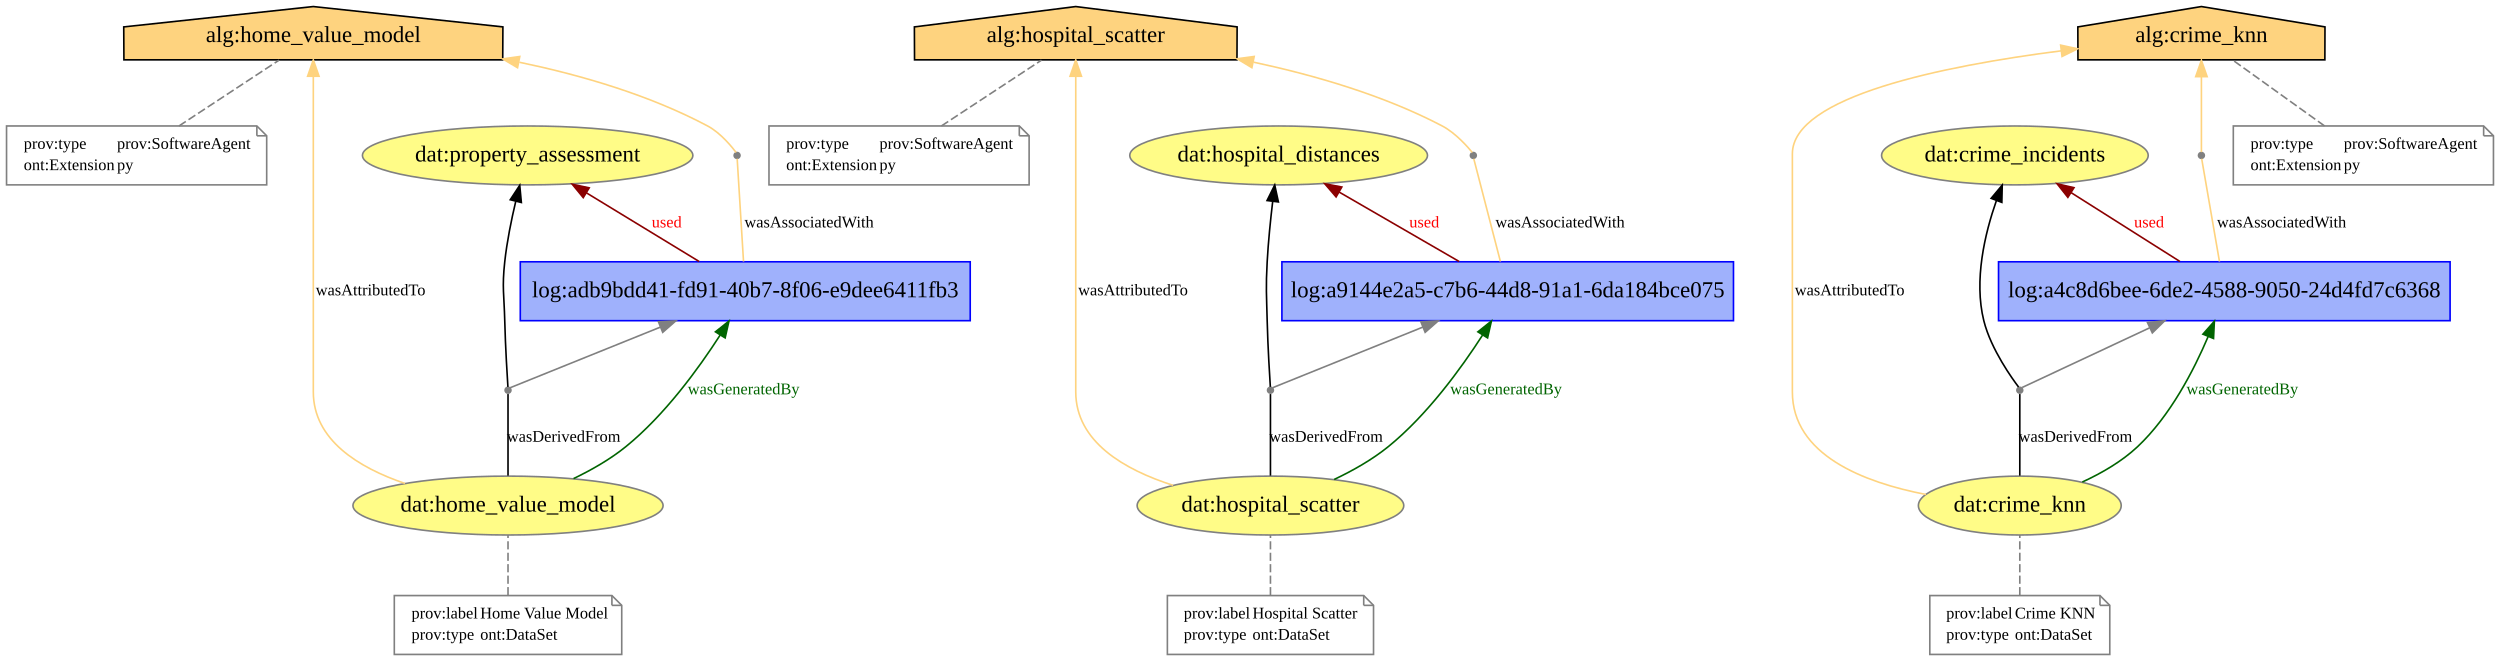
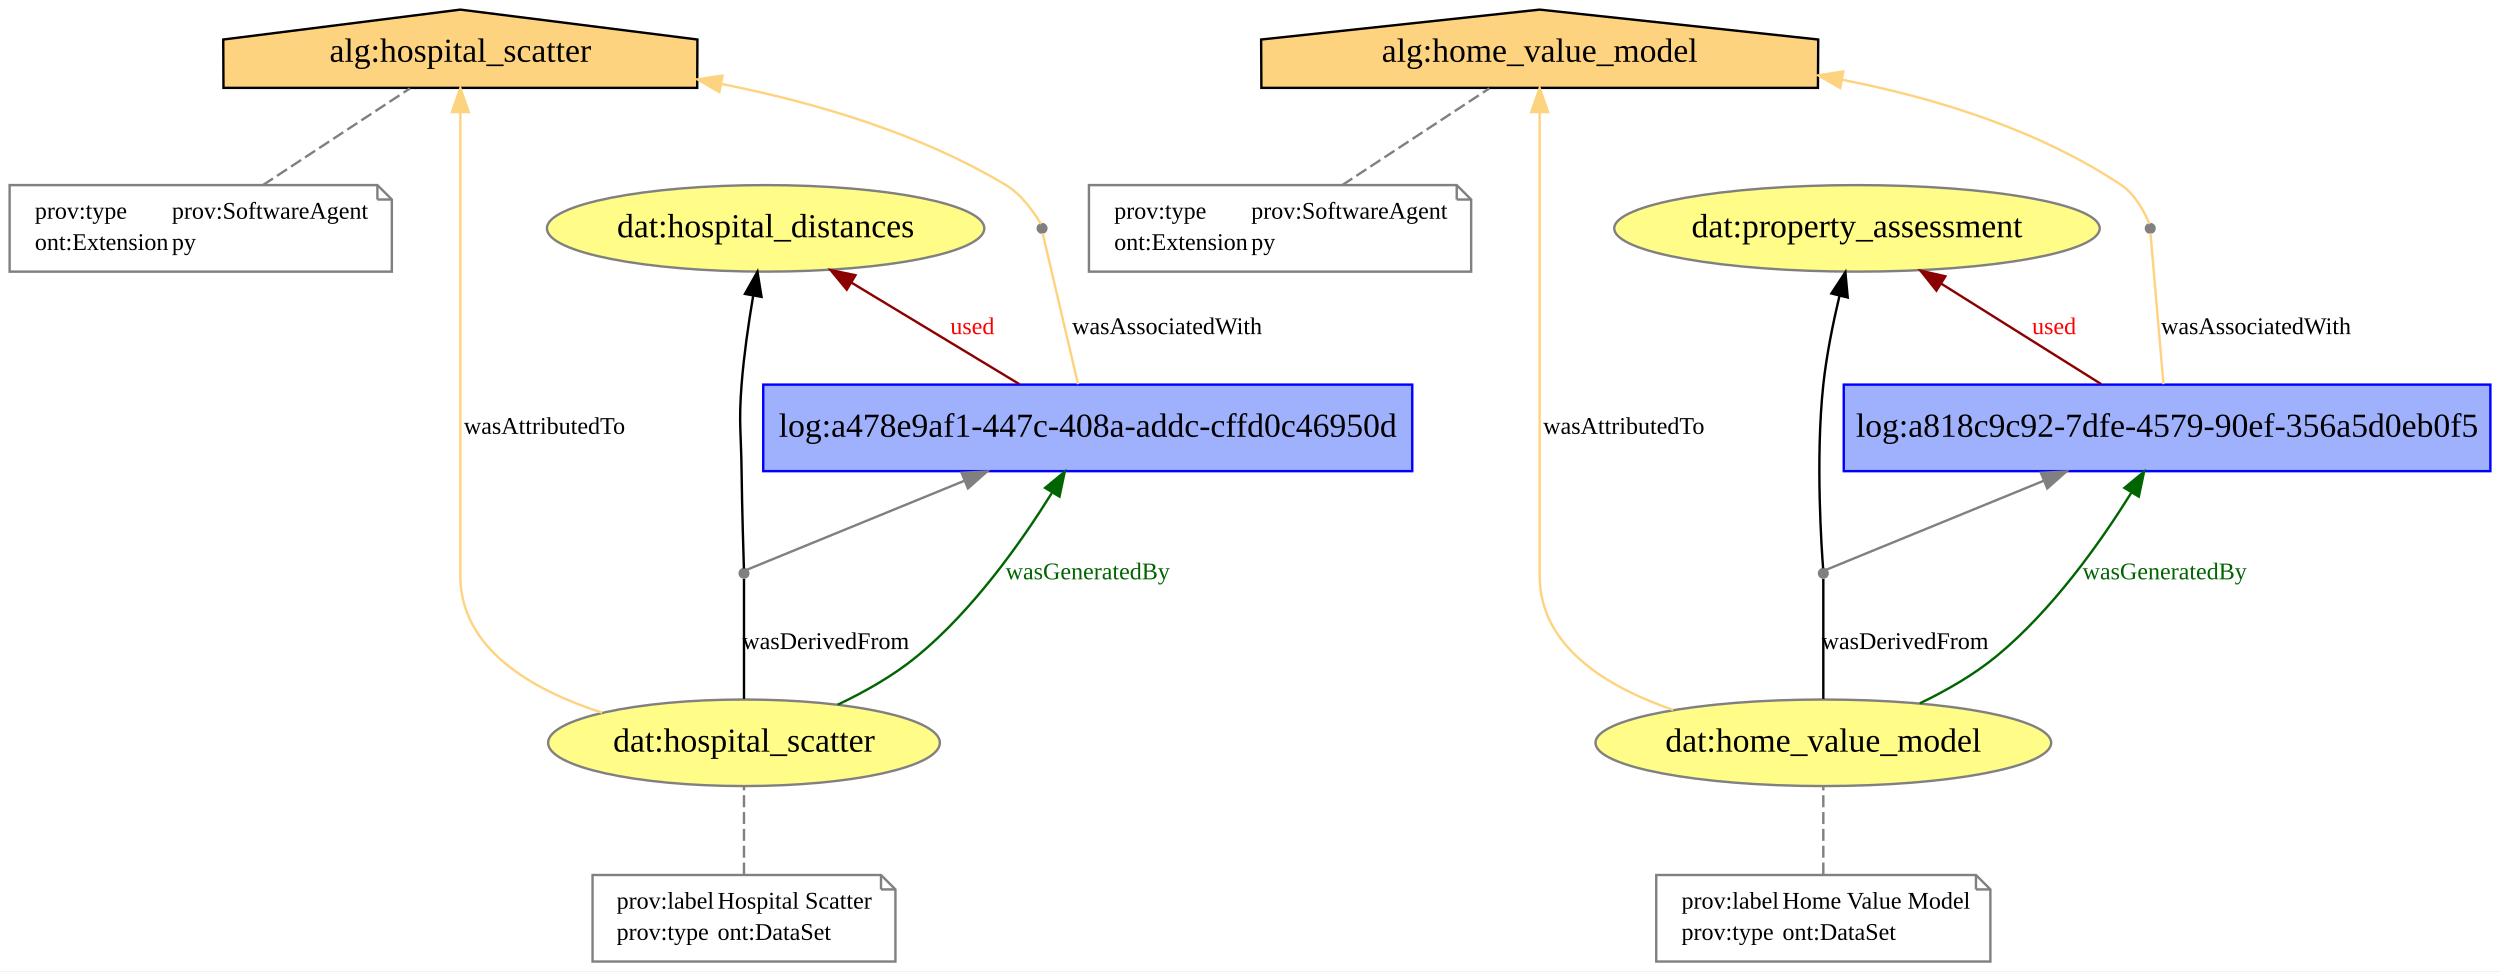
- <svg xmlns="http://www.w3.org/2000/svg" xmlns:xlink="http://www.w3.org/1999/xlink" width="1528pt" height="404pt" viewBox="0.00 0.00 1528.00 404.00">
+ <svg xmlns="http://www.w3.org/2000/svg" xmlns:xlink="http://www.w3.org/1999/xlink" width="1040pt" height="404pt" viewBox="0.00 0.00 1040.00 404.00">
  <g id="graph0" class="graph" transform="scale(1 1) rotate(0) translate(4 400)">
-     <polygon fill="white" stroke="none" points="-4,4 -4,-400 1524,-400 1524,4 -4,4" />
+     <polygon fill="white" stroke="none" points="-4,4 -4,-400 1036,-400 1036,4 -4,4" />
    <g id="node1" class="node">
      <g id="a_node1">
-         <a xlink:href="http://datamechanics.io/data/mjclawar_rarshad/home_value_model" xlink:title="dat:home_value_model">
-           <ellipse fill="#fffc87" stroke="#808080" cx="306.5" cy="-91" rx="94.783" ry="18" />
-           <text text-anchor="middle" x="306.5" y="-87.3" font-family="Times New Roman,serif" font-size="14.00">dat:home_value_model</text>
-         </a>
-       </g>
-     </g>
-     <g id="node10" class="node">
-       <g id="a_node10">
-         <a xlink:href="http://datamechanics.io/algorithm/mjclawar_rarshad/home_value_model" xlink:title="alg:home_value_model">
-           <polygon fill="#fed37f" stroke="black" points="303.372,-383.562 187.5,-396 71.628,-383.562 71.737,-363.438 303.264,-363.438 303.372,-383.562" />
-           <text text-anchor="middle" x="187.5" y="-374.3" font-family="Times New Roman,serif" font-size="14.00">alg:home_value_model</text>
-         </a>
-       </g>
-     </g>
-     <g id="edge29" class="edge">
-       <path fill="none" stroke="#fed37f" d="M243.515,-104.514C214.971,-114.221 187.5,-131.179 187.5,-160.5 187.5,-160.5 187.5,-160.5 187.5,-306 187.5,-321.757 187.5,-339.48 187.5,-353.278" />
+         <a xlink:href="http://datamechanics.io/data/mjclawar_rarshad/hospital_scatter" xlink:title="dat:hospital_scatter">
+           <ellipse fill="#fffc87" stroke="#808080" cx="305.5" cy="-91" rx="81.486" ry="18" />
+           <text text-anchor="middle" x="305.5" y="-87.3" font-family="Times New Roman,serif" font-size="14.00">dat:hospital_scatter</text>
+         </a>
+       </g>
+     </g>
+     <g id="node9" class="node">
+       <g id="a_node9">
+         <a xlink:href="http://datamechanics.io/algorithm/mjclawar_rarshad/hospital_scatter" xlink:title="alg:hospital_scatter">
+           <polygon fill="#fed37f" stroke="black" points="286.13,-383.562 187.5,-396 88.87,-383.562 88.962,-363.438 286.038,-363.438 286.13,-383.562" />
+           <text text-anchor="middle" x="187.5" y="-374.3" font-family="Times New Roman,serif" font-size="14.00">alg:hospital_scatter</text>
+         </a>
+       </g>
+     </g>
+     <g id="edge6" class="edge">
+       <path fill="none" stroke="#fed37f" d="M246.5,-103.51C217,-113.055 187.5,-130.18 187.5,-160.5 187.5,-160.5 187.5,-160.5 187.5,-306 187.5,-321.757 187.5,-339.48 187.5,-353.278" />
      <polygon fill="#fed37f" stroke="#fed37f" points="184,-353.389 187.5,-363.389 191,-353.389 184,-353.389" />
      <text text-anchor="middle" x="222.5" y="-219.5" font-family="Times New Roman,serif" font-size="10.00">wasAttributedTo</text>
    </g>
-     <g id="node17" class="node">
-       <g id="a_node17">
-         <a xlink:href="http://datamechanics.io/log#adb9bdd41-fd91-40b7-8f06-e9dee6411fb3" xlink:title="log:adb9bdd41-fd91-40b7-8f06-e9dee6411fb3">
-           <polygon fill="#9fb1fc" stroke="#0000ff" points="589,-240 314,-240 314,-204 589,-204 589,-240" />
-           <text text-anchor="middle" x="451.5" y="-218.3" font-family="Times New Roman,serif" font-size="14.00">log:adb9bdd41-fd91-40b7-8f06-e9dee6411fb3</text>
-         </a>
-       </g>
-     </g>
-     <g id="edge17" class="edge">
-       <path fill="none" stroke="darkgreen" d="M346.553,-107.482C357.525,-112.752 369.001,-119.295 378.5,-127 402.264,-146.275 422.962,-174.705 436.189,-195.248" />
-       <polygon fill="darkgreen" stroke="darkgreen" points="433.274,-197.187 441.556,-203.794 439.202,-193.464 433.274,-197.187" />
-       <text text-anchor="middle" x="450.5" y="-159" font-family="Times New Roman,serif" font-size="10.00" fill="darkgreen">wasGeneratedBy</text>
-     </g>
-     <g id="node19" class="node">
-       <ellipse fill="gray" stroke="gray" cx="306.5" cy="-161.5" rx="1.8" ry="1.8" />
-     </g>
-     <g id="edge7" class="edge">
-       <path fill="none" stroke="black" d="M306.5,-109.285C306.5,-127.041 306.5,-152.936 306.5,-159.132" />
-       <text text-anchor="middle" x="340.5" y="-130" font-family="Times New Roman,serif" font-size="10.00">wasDerivedFrom</text>
+     <g id="node11" class="node">
+       <g id="a_node11">
+         <a xlink:href="http://datamechanics.io/log#a478e9af1-447c-408a-addc-cffd0c46950d" xlink:title="log:a478e9af1-447c-408a-addc-cffd0c46950d">
+           <polygon fill="#9fb1fc" stroke="#0000ff" points="583.5,-240 313.5,-240 313.5,-204 583.5,-204 583.5,-240" />
+           <text text-anchor="middle" x="448.5" y="-218.3" font-family="Times New Roman,serif" font-size="14.00">log:a478e9af1-447c-408a-addc-cffd0c46950d</text>
+         </a>
+       </g>
+     </g>
+     <g id="edge16" class="edge">
+       <path fill="none" stroke="darkgreen" d="M344.5,-106.865C355.809,-112.222 367.731,-118.967 377.5,-127 400.788,-146.149 420.799,-174.416 433.585,-194.949" />
+       <polygon fill="darkgreen" stroke="darkgreen" points="430.761,-197.041 438.937,-203.779 436.747,-193.413 430.761,-197.041" />
+       <text text-anchor="middle" x="448.5" y="-159" font-family="Times New Roman,serif" font-size="10.00" fill="darkgreen">wasGeneratedBy</text>
+     </g>
+     <g id="node14" class="node">
+       <ellipse fill="gray" stroke="gray" cx="305.5" cy="-161.5" rx="1.8" ry="1.8" />
+     </g>
+     <g id="edge10" class="edge">
+       <path fill="none" stroke="black" d="M305.5,-109.285C305.5,-127.041 305.5,-152.936 305.5,-159.132" />
+       <text text-anchor="middle" x="339.5" y="-130" font-family="Times New Roman,serif" font-size="10.00">wasDerivedFrom</text>
    </g>
    <g id="node2" class="node">
-       <polygon fill="none" stroke="gray" points="370,-36 237,-36 237,-0 376,-0 376,-30 370,-36" />
-       <polyline fill="none" stroke="gray" points="370,-36 370,-30 " />
-       <polyline fill="none" stroke="gray" points="376,-30 370,-30 " />
+       <polygon fill="none" stroke="gray" points="362.5,-36 242.5,-36 242.5,-0 368.5,-0 368.5,-30 362.5,-36" />
+       <polyline fill="none" stroke="gray" points="362.5,-36 362.5,-30 " />
+       <polyline fill="none" stroke="gray" points="368.5,-30 362.5,-30 " />
      <g id="a_node2_0">
        <a xlink:href="http://www.w3.org/ns/prov#label" xlink:title="&lt;TABLE&gt;">
-           <text text-anchor="start" x="247.5" y="-22" font-family="Times New Roman,serif" font-size="10.00">prov:label</text>
-         </a>
-       </g>
-       <text text-anchor="start" x="289.5" y="-22" font-family="Times New Roman,serif" font-size="10.00">Home Value Model</text>
+           <text text-anchor="start" x="252.5" y="-22" font-family="Times New Roman,serif" font-size="10.00">prov:label</text>
+         </a>
+       </g>
+       <text text-anchor="start" x="294.5" y="-22" font-family="Times New Roman,serif" font-size="10.00">Hospital Scatter</text>
      <g id="a_node2_1">
        <a xlink:href="http://www.w3.org/ns/prov#type" xlink:title="&lt;TABLE&gt;">
-           <text text-anchor="start" x="247.5" y="-9" font-family="Times New Roman,serif" font-size="10.00">prov:type</text>
-         </a>
-       </g>
-       <text text-anchor="start" x="289.5" y="-9" font-family="Times New Roman,serif" font-size="10.00">ont:DataSet</text>
+           <text text-anchor="start" x="252.5" y="-9" font-family="Times New Roman,serif" font-size="10.00">prov:type</text>
+         </a>
+       </g>
+       <text text-anchor="start" x="294.5" y="-9" font-family="Times New Roman,serif" font-size="10.00">ont:DataSet</text>
    </g>
    <g id="edge1" class="edge">
-       <path fill="none" stroke="gray" stroke-dasharray="5,2" d="M306.5,-36.187C306.5,-47.35 306.5,-61.84 306.5,-72.971" />
+       <path fill="none" stroke="gray" stroke-dasharray="5,2" d="M305.5,-36.187C305.5,-47.35 305.5,-61.84 305.5,-72.971" />
    </g>
    <g id="node3" class="node">
      <g id="a_node3">
-         <a xlink:href="http://datamechanics.io/data/mjclawar_rarshad/hospital_scatter" xlink:title="dat:hospital_scatter">
-           <ellipse fill="#fffc87" stroke="#808080" cx="772.5" cy="-91" rx="81.486" ry="18" />
-           <text text-anchor="middle" x="772.5" y="-87.3" font-family="Times New Roman,serif" font-size="14.00">dat:hospital_scatter</text>
-         </a>
-       </g>
+         <a xlink:href="http://datamechanics.io/data/mjclawar_rarshad/home_value_model" xlink:title="dat:home_value_model">
+           <ellipse fill="#fffc87" stroke="#808080" cx="754.5" cy="-91" rx="94.783" ry="18" />
+           <text text-anchor="middle" x="754.5" y="-87.3" font-family="Times New Roman,serif" font-size="14.00">dat:home_value_model</text>
+         </a>
+       </g>
+     </g>
+     <g id="node7" class="node">
+       <g id="a_node7">
+         <a xlink:href="http://datamechanics.io/algorithm/mjclawar_rarshad/home_value_model" xlink:title="alg:home_value_model">
+           <polygon fill="#fed37f" stroke="black" points="752.372,-383.562 636.5,-396 520.628,-383.562 520.736,-363.438 752.264,-363.438 752.372,-383.562" />
+           <text text-anchor="middle" x="636.5" y="-374.3" font-family="Times New Roman,serif" font-size="14.00">alg:home_value_model</text>
+         </a>
+       </g>
+     </g>
+     <g id="edge5" class="edge">
+       <path fill="none" stroke="#fed37f" d="M692.045,-104.663C663.74,-114.413 636.5,-131.364 636.5,-160.5 636.5,-160.5 636.5,-160.5 636.5,-306 636.5,-321.757 636.5,-339.48 636.5,-353.278" />
+       <polygon fill="#fed37f" stroke="#fed37f" points="633,-353.389 636.5,-363.389 640,-353.389 633,-353.389" />
+       <text text-anchor="middle" x="671.5" y="-219.5" font-family="Times New Roman,serif" font-size="10.00">wasAttributedTo</text>
    </g>
    <g id="node12" class="node">
      <g id="a_node12">
-         <a xlink:href="http://datamechanics.io/algorithm/mjclawar_rarshad/hospital_scatter" xlink:title="alg:hospital_scatter">
-           <polygon fill="#fed37f" stroke="black" points="752.13,-383.562 653.5,-396 554.87,-383.562 554.962,-363.438 752.038,-363.438 752.13,-383.562" />
-           <text text-anchor="middle" x="653.5" y="-374.3" font-family="Times New Roman,serif" font-size="14.00">alg:hospital_scatter</text>
-         </a>
-       </g>
-     </g>
-     <g id="edge30" class="edge">
-       <path fill="none" stroke="#fed37f" d="M713,-103.365C683.25,-112.862 653.5,-129.987 653.5,-160.5 653.5,-160.5 653.5,-160.5 653.5,-306 653.5,-321.757 653.5,-339.48 653.5,-353.278" />
-       <polygon fill="#fed37f" stroke="#fed37f" points="650,-353.389 653.5,-363.389 657,-353.389 650,-353.389" />
-       <text text-anchor="middle" x="688.5" y="-219.5" font-family="Times New Roman,serif" font-size="10.00">wasAttributedTo</text>
-     </g>
-     <g id="node18" class="node">
-       <g id="a_node18">
-         <a xlink:href="http://datamechanics.io/log#a9144e2a5-c7b6-44d8-91a1-6da184bce075" xlink:title="log:a9144e2a5-c7b6-44d8-91a1-6da184bce075">
-           <polygon fill="#9fb1fc" stroke="#0000ff" points="1055.5,-240 779.5,-240 779.5,-204 1055.5,-204 1055.5,-240" />
-           <text text-anchor="middle" x="917.5" y="-218.3" font-family="Times New Roman,serif" font-size="14.00">log:a9144e2a5-c7b6-44d8-91a1-6da184bce075</text>
-         </a>
-       </g>
-     </g>
-     <g id="edge18" class="edge">
-       <path fill="none" stroke="darkgreen" d="M811.433,-106.947C822.74,-112.307 834.677,-119.033 844.5,-127 868.264,-146.275 888.962,-174.705 902.189,-195.248" />
-       <polygon fill="darkgreen" stroke="darkgreen" points="899.274,-197.187 907.556,-203.794 905.202,-193.464 899.274,-197.187" />
-       <text text-anchor="middle" x="916.5" y="-159" font-family="Times New Roman,serif" font-size="10.00" fill="darkgreen">wasGeneratedBy</text>
-     </g>
-     <g id="node21" class="node">
-       <ellipse fill="gray" stroke="gray" cx="772.5" cy="-161.5" rx="1.8" ry="1.8" />
-     </g>
-     <g id="edge13" class="edge">
-       <path fill="none" stroke="black" d="M772.5,-109.285C772.5,-127.041 772.5,-152.936 772.5,-159.132" />
-       <text text-anchor="middle" x="806.5" y="-130" font-family="Times New Roman,serif" font-size="10.00">wasDerivedFrom</text>
+         <a xlink:href="http://datamechanics.io/log#a818c9c92-7dfe-4579-90ef-356a5d0eb0f5" xlink:title="log:a818c9c92-7dfe-4579-90ef-356a5d0eb0f5">
+           <polygon fill="#9fb1fc" stroke="#0000ff" points="1032,-240 763,-240 763,-204 1032,-204 1032,-240" />
+           <text text-anchor="middle" x="897.5" y="-218.3" font-family="Times New Roman,serif" font-size="14.00">log:a818c9c92-7dfe-4579-90ef-356a5d0eb0f5</text>
+         </a>
+       </g>
+     </g>
+     <g id="edge15" class="edge">
+       <path fill="none" stroke="darkgreen" d="M794.62,-107.4C805.593,-112.668 817.053,-119.232 826.5,-127 849.788,-146.149 869.799,-174.416 882.585,-194.949" />
+       <polygon fill="darkgreen" stroke="darkgreen" points="879.761,-197.041 887.937,-203.779 885.747,-193.413 879.761,-197.041" />
+       <text text-anchor="middle" x="896.5" y="-159" font-family="Times New Roman,serif" font-size="10.00" fill="darkgreen">wasGeneratedBy</text>
+     </g>
+     <g id="node13" class="node">
+       <ellipse fill="gray" stroke="gray" cx="754.5" cy="-161.5" rx="1.8" ry="1.8" />
+     </g>
+     <g id="edge7" class="edge">
+       <path fill="none" stroke="black" d="M754.5,-109.285C754.5,-127.041 754.5,-152.936 754.5,-159.132" />
+       <text text-anchor="middle" x="788.5" y="-130" font-family="Times New Roman,serif" font-size="10.00">wasDerivedFrom</text>
    </g>
    <g id="node4" class="node">
-       <polygon fill="none" stroke="gray" points="829.5,-36 709.5,-36 709.5,-0 835.5,-0 835.5,-30 829.5,-36" />
-       <polyline fill="none" stroke="gray" points="829.5,-36 829.5,-30 " />
-       <polyline fill="none" stroke="gray" points="835.5,-30 829.5,-30 " />
+       <polygon fill="none" stroke="gray" points="818,-36 685,-36 685,-0 824,-0 824,-30 818,-36" />
+       <polyline fill="none" stroke="gray" points="818,-36 818,-30 " />
+       <polyline fill="none" stroke="gray" points="824,-30 818,-30 " />
      <g id="a_node4_2">
        <a xlink:href="http://www.w3.org/ns/prov#label" xlink:title="&lt;TABLE&gt;">
-           <text text-anchor="start" x="719.5" y="-22" font-family="Times New Roman,serif" font-size="10.00">prov:label</text>
-         </a>
-       </g>
-       <text text-anchor="start" x="761.5" y="-22" font-family="Times New Roman,serif" font-size="10.00">Hospital Scatter</text>
+           <text text-anchor="start" x="695.5" y="-22" font-family="Times New Roman,serif" font-size="10.00">prov:label</text>
+         </a>
+       </g>
+       <text text-anchor="start" x="737.5" y="-22" font-family="Times New Roman,serif" font-size="10.00">Home Value Model</text>
      <g id="a_node4_3">
        <a xlink:href="http://www.w3.org/ns/prov#type" xlink:title="&lt;TABLE&gt;">
-           <text text-anchor="start" x="719.5" y="-9" font-family="Times New Roman,serif" font-size="10.00">prov:type</text>
-         </a>
-       </g>
-       <text text-anchor="start" x="761.5" y="-9" font-family="Times New Roman,serif" font-size="10.00">ont:DataSet</text>
+           <text text-anchor="start" x="695.5" y="-9" font-family="Times New Roman,serif" font-size="10.00">prov:type</text>
+         </a>
+       </g>
+       <text text-anchor="start" x="737.5" y="-9" font-family="Times New Roman,serif" font-size="10.00">ont:DataSet</text>
    </g>
    <g id="edge2" class="edge">
-       <path fill="none" stroke="gray" stroke-dasharray="5,2" d="M772.5,-36.187C772.5,-47.35 772.5,-61.84 772.5,-72.971" />
+       <path fill="none" stroke="gray" stroke-dasharray="5,2" d="M754.5,-36.187C754.5,-47.35 754.5,-61.84 754.5,-72.971" />
    </g>
    <g id="node5" class="node">
      <g id="a_node5">
-         <a xlink:href="http://datamechanics.io/data/mjclawar_rarshad/crime_incidents" xlink:title="dat:crime_incidents">
-           <ellipse fill="#fffc87" stroke="#808080" cx="1227.5" cy="-305" rx="81.486" ry="18" />
-           <text text-anchor="middle" x="1227.5" y="-301.3" font-family="Times New Roman,serif" font-size="14.00">dat:crime_incidents</text>
+         <a xlink:href="http://datamechanics.io/data/mjclawar_rarshad/hospital_distances" xlink:title="dat:hospital_distances">
+           <ellipse fill="#fffc87" stroke="#808080" cx="314.5" cy="-305" rx="90.984" ry="18" />
+           <text text-anchor="middle" x="314.5" y="-301.3" font-family="Times New Roman,serif" font-size="14.00">dat:hospital_distances</text>
        </a>
      </g>
    </g>
    <g id="node6" class="node">
      <g id="a_node6">
        <a xlink:href="http://datamechanics.io/data/mjclawar_rarshad/property_assessment" xlink:title="dat:property_assessment">
-           <ellipse fill="#fffc87" stroke="#808080" cx="318.5" cy="-305" rx="100.983" ry="18" />
-           <text text-anchor="middle" x="318.5" y="-301.3" font-family="Times New Roman,serif" font-size="14.00">dat:property_assessment</text>
-         </a>
-       </g>
-     </g>
-     <g id="node7" class="node">
-       <g id="a_node7">
-         <a xlink:href="http://datamechanics.io/data/mjclawar_rarshad/hospital_distances" xlink:title="dat:hospital_distances">
-           <ellipse fill="#fffc87" stroke="#808080" cx="777.5" cy="-305" rx="90.984" ry="18" />
-           <text text-anchor="middle" x="777.5" y="-301.3" font-family="Times New Roman,serif" font-size="14.00">dat:hospital_distances</text>
+           <ellipse fill="#fffc87" stroke="#808080" cx="768.5" cy="-305" rx="100.983" ry="18" />
+           <text text-anchor="middle" x="768.5" y="-301.3" font-family="Times New Roman,serif" font-size="14.00">dat:property_assessment</text>
        </a>
      </g>
    </g>
    <g id="node8" class="node">
-       <g id="a_node8">
-         <a xlink:href="http://datamechanics.io/data/mjclawar_rarshad/crime_knn" xlink:title="dat:crime_knn">
-           <ellipse fill="#fffc87" stroke="#808080" cx="1230.5" cy="-91" rx="61.99" ry="18" />
-           <text text-anchor="middle" x="1230.5" y="-87.3" font-family="Times New Roman,serif" font-size="14.00">dat:crime_knn</text>
-         </a>
-       </g>
-     </g>
-     <g id="node14" class="node">
-       <g id="a_node14">
-         <a xlink:href="http://datamechanics.io/algorithm/mjclawar_rarshad/crime_knn" xlink:title="alg:crime_knn">
-           <polygon fill="#fed37f" stroke="black" points="1417.03,-383.562 1341.5,-396 1265.97,-383.562 1266.04,-363.438 1416.96,-363.438 1417.03,-383.562" />
-           <text text-anchor="middle" x="1341.5" y="-374.3" font-family="Times New Roman,serif" font-size="14.00">alg:crime_knn</text>
-         </a>
-       </g>
-     </g>
-     <g id="edge28" class="edge">
-       <path fill="none" stroke="#fed37f" d="M1173.16,-97.77C1134.87,-105.163 1091.5,-122.029 1091.5,-160.5 1091.5,-160.5 1091.5,-160.5 1091.5,-306 1091.5,-341.013 1183.38,-359.668 1255.74,-368.93" />
-       <polygon fill="#fed37f" stroke="#fed37f" points="1255.46,-372.422 1265.81,-370.176 1256.32,-365.475 1255.46,-372.422" />
-       <text text-anchor="middle" x="1126.5" y="-219.5" font-family="Times New Roman,serif" font-size="10.00">wasAttributedTo</text>
-     </g>
-     <g id="node16" class="node">
-       <g id="a_node16">
-         <a xlink:href="http://datamechanics.io/log#a4c8d6bee-6de2-4588-9050-24d4fd7c6368" xlink:title="log:a4c8d6bee-6de2-4588-9050-24d4fd7c6368">
-           <polygon fill="#9fb1fc" stroke="#0000ff" points="1493.5,-240 1217.5,-240 1217.5,-204 1493.5,-204 1493.5,-240" />
-           <text text-anchor="middle" x="1355.5" y="-218.3" font-family="Times New Roman,serif" font-size="14.00">log:a4c8d6bee-6de2-4588-9050-24d4fd7c6368</text>
-         </a>
-       </g>
-     </g>
-     <g id="edge16" class="edge">
-       <path fill="none" stroke="darkgreen" d="M1268.7,-105.382C1280.49,-110.8 1292.88,-117.952 1302.5,-127 1322.43,-145.755 1336.88,-173.717 1345.6,-194.27" />
-       <polygon fill="darkgreen" stroke="darkgreen" points="1342.42,-195.742 1349.43,-203.691 1348.91,-193.109 1342.42,-195.742" />
-       <text text-anchor="middle" x="1366.5" y="-159" font-family="Times New Roman,serif" font-size="10.00" fill="darkgreen">wasGeneratedBy</text>
-     </g>
-     <g id="node20" class="node">
-       <ellipse fill="gray" stroke="gray" cx="1230.5" cy="-161.5" rx="1.8" ry="1.8" />
-     </g>
-     <g id="edge10" class="edge">
-       <path fill="none" stroke="black" d="M1230.5,-109.285C1230.5,-127.041 1230.5,-152.936 1230.5,-159.132" />
-       <text text-anchor="middle" x="1264.5" y="-130" font-family="Times New Roman,serif" font-size="10.00">wasDerivedFrom</text>
-     </g>
-     <g id="node9" class="node">
-       <polygon fill="none" stroke="gray" points="1279.5,-36 1175.5,-36 1175.5,-0 1285.5,-0 1285.5,-30 1279.5,-36" />
-       <polyline fill="none" stroke="gray" points="1279.5,-36 1279.5,-30 " />
-       <polyline fill="none" stroke="gray" points="1285.5,-30 1279.5,-30 " />
-       <g id="a_node9_4">
-         <a xlink:href="http://www.w3.org/ns/prov#label" xlink:title="&lt;TABLE&gt;">
-           <text text-anchor="start" x="1185.5" y="-22" font-family="Times New Roman,serif" font-size="10.00">prov:label</text>
-         </a>
-       </g>
-       <text text-anchor="start" x="1227.5" y="-22" font-family="Times New Roman,serif" font-size="10.00">Crime KNN</text>
-       <g id="a_node9_5">
-         <a xlink:href="http://www.w3.org/ns/prov#type" xlink:title="&lt;TABLE&gt;">
-           <text text-anchor="start" x="1185.5" y="-9" font-family="Times New Roman,serif" font-size="10.00">prov:type</text>
-         </a>
-       </g>
-       <text text-anchor="start" x="1227.5" y="-9" font-family="Times New Roman,serif" font-size="10.00">ont:DataSet</text>
+       <polygon fill="none" stroke="gray" points="602,-323 449,-323 449,-287 608,-287 608,-317 602,-323" />
+       <polyline fill="none" stroke="gray" points="602,-323 602,-317 " />
+       <polyline fill="none" stroke="gray" points="608,-317 602,-317 " />
+       <g id="a_node8_4">
+         <a xlink:href="http://www.w3.org/ns/prov#type" xlink:title="&lt;TABLE&gt;">
+           <text text-anchor="start" x="459.5" y="-309" font-family="Times New Roman,serif" font-size="10.00">prov:type</text>
+         </a>
+       </g>
+       <g id="a_node8_5">
+         <a xlink:href="http://www.w3.org/ns/prov#SoftwareAgent" xlink:title="&lt;TABLE&gt;">
+           <text text-anchor="start" x="516.5" y="-309" font-family="Times New Roman,serif" font-size="10.00">prov:SoftwareAgent</text>
+         </a>
+       </g>
+       <g id="a_node8_6">
+         <a xlink:href="http://datamechanics.io/ontology#Extension" xlink:title="&lt;TABLE&gt;">
+           <text text-anchor="start" x="459.5" y="-296" font-family="Times New Roman,serif" font-size="10.00">ont:Extension</text>
+         </a>
+       </g>
+       <text text-anchor="start" x="516.5" y="-296" font-family="Times New Roman,serif" font-size="10.00">py</text>
    </g>
    <g id="edge3" class="edge">
-       <path fill="none" stroke="gray" stroke-dasharray="5,2" d="M1230.5,-36.187C1230.5,-47.35 1230.5,-61.84 1230.5,-72.971" />
-     </g>
-     <g id="node11" class="node">
+       <path fill="none" stroke="gray" stroke-dasharray="5,2" d="M554.369,-323.006C573.09,-335.314 598.07,-351.736 615.546,-363.225" />
+     </g>
+     <g id="node10" class="node">
      <polygon fill="none" stroke="gray" points="153,-323 0,-323 0,-287 159,-287 159,-317 153,-323" />
      <polyline fill="none" stroke="gray" points="153,-323 153,-317 " />
      <polyline fill="none" stroke="gray" points="159,-317 153,-317 " />
-       <g id="a_node11_6">
+       <g id="a_node10_7">
        <a xlink:href="http://www.w3.org/ns/prov#type" xlink:title="&lt;TABLE&gt;">
          <text text-anchor="start" x="10.5" y="-309" font-family="Times New Roman,serif" font-size="10.00">prov:type</text>
        </a>
      </g>
-       <g id="a_node11_7">
+       <g id="a_node10_8">
        <a xlink:href="http://www.w3.org/ns/prov#SoftwareAgent" xlink:title="&lt;TABLE&gt;">
          <text text-anchor="start" x="67.5" y="-309" font-family="Times New Roman,serif" font-size="10.00">prov:SoftwareAgent</text>
        </a>
      </g>
-       <g id="a_node11_8">
+       <g id="a_node10_9">
        <a xlink:href="http://datamechanics.io/ontology#Extension" xlink:title="&lt;TABLE&gt;">
          <text text-anchor="start" x="10.5" y="-296" font-family="Times New Roman,serif" font-size="10.00">ont:Extension</text>
        </a>
      </g>
      <text text-anchor="start" x="67.5" y="-296" font-family="Times New Roman,serif" font-size="10.00">py</text>
    </g>
    <g id="edge4" class="edge">
      <path fill="none" stroke="gray" stroke-dasharray="5,2" d="M105.369,-323.006C124.09,-335.314 149.07,-351.736 166.546,-363.225" />
    </g>
-     <g id="node13" class="node">
-       <polygon fill="none" stroke="gray" points="619,-323 466,-323 466,-287 625,-287 625,-317 619,-323" />
-       <polyline fill="none" stroke="gray" points="619,-323 619,-317 " />
-       <polyline fill="none" stroke="gray" points="625,-317 619,-317 " />
-       <g id="a_node13_9">
-         <a xlink:href="http://www.w3.org/ns/prov#type" xlink:title="&lt;TABLE&gt;">
-           <text text-anchor="start" x="476.5" y="-309" font-family="Times New Roman,serif" font-size="10.00">prov:type</text>
-         </a>
-       </g>
-       <g id="a_node13_10">
-         <a xlink:href="http://www.w3.org/ns/prov#SoftwareAgent" xlink:title="&lt;TABLE&gt;">
-           <text text-anchor="start" x="533.5" y="-309" font-family="Times New Roman,serif" font-size="10.00">prov:SoftwareAgent</text>
-         </a>
-       </g>
-       <g id="a_node13_11">
-         <a xlink:href="http://datamechanics.io/ontology#Extension" xlink:title="&lt;TABLE&gt;">
-           <text text-anchor="start" x="476.5" y="-296" font-family="Times New Roman,serif" font-size="10.00">ont:Extension</text>
-         </a>
-       </g>
-       <text text-anchor="start" x="533.5" y="-296" font-family="Times New Roman,serif" font-size="10.00">py</text>
-     </g>
-     <g id="edge5" class="edge">
-       <path fill="none" stroke="gray" stroke-dasharray="5,2" d="M571.369,-323.006C590.09,-335.314 615.07,-351.736 632.546,-363.225" />
+     <g id="edge14" class="edge">
+       <path fill="none" stroke="#8b0000" d="M420.082,-240.178C399.69,-252.504 372.066,-269.203 350.188,-282.428" />
+       <polygon fill="#8b0000" stroke="#8b0000" points="348.253,-279.507 341.506,-287.675 351.875,-285.498 348.253,-279.507" />
+       <text text-anchor="middle" x="400.5" y="-261" font-family="Times New Roman,serif" font-size="10.00" fill="red">used</text>
+     </g>
+     <g id="node16" class="node">
+       <ellipse fill="gray" stroke="gray" cx="429.5" cy="-305" rx="1.8" ry="1.8" />
+     </g>
+     <g id="edge19" class="edge">
+       <path fill="none" stroke="#fed37f" d="M444.471,-240.178C439.416,-261.726 431.228,-296.635 429.737,-302.991" />
+       <text text-anchor="middle" x="481.5" y="-261" font-family="Times New Roman,serif" font-size="10.00">wasAssociatedWith</text>
+     </g>
+     <g id="edge13" class="edge">
+       <path fill="none" stroke="#8b0000" d="M870.142,-240.178C850.728,-252.368 824.504,-268.835 803.555,-281.988" />
+       <polygon fill="#8b0000" stroke="#8b0000" points="801.544,-279.119 794.936,-287.401 805.266,-285.047 801.544,-279.119" />
+       <text text-anchor="middle" x="850.5" y="-261" font-family="Times New Roman,serif" font-size="10.00" fill="red">used</text>
    </g>
    <g id="node15" class="node">
-       <polygon fill="none" stroke="gray" points="1514,-323 1361,-323 1361,-287 1520,-287 1520,-317 1514,-323" />
-       <polyline fill="none" stroke="gray" points="1514,-323 1514,-317 " />
-       <polyline fill="none" stroke="gray" points="1520,-317 1514,-317 " />
-       <g id="a_node15_12">
-         <a xlink:href="http://www.w3.org/ns/prov#type" xlink:title="&lt;TABLE&gt;">
-           <text text-anchor="start" x="1371.5" y="-309" font-family="Times New Roman,serif" font-size="10.00">prov:type</text>
-         </a>
-       </g>
-       <g id="a_node15_13">
-         <a xlink:href="http://www.w3.org/ns/prov#SoftwareAgent" xlink:title="&lt;TABLE&gt;">
-           <text text-anchor="start" x="1428.5" y="-309" font-family="Times New Roman,serif" font-size="10.00">prov:SoftwareAgent</text>
-         </a>
-       </g>
-       <g id="a_node15_14">
-         <a xlink:href="http://datamechanics.io/ontology#Extension" xlink:title="&lt;TABLE&gt;">
-           <text text-anchor="start" x="1371.5" y="-296" font-family="Times New Roman,serif" font-size="10.00">ont:Extension</text>
-         </a>
-       </g>
-       <text text-anchor="start" x="1428.5" y="-296" font-family="Times New Roman,serif" font-size="10.00">py</text>
-     </g>
-     <g id="edge6" class="edge">
-       <path fill="none" stroke="gray" stroke-dasharray="5,2" d="M1416.79,-323.006C1399.63,-335.314 1376.73,-351.736 1360.71,-363.225" />
-     </g>
-     <g id="edge19" class="edge">
-       <path fill="none" stroke="#8b0000" d="M1328.35,-240.178C1308.96,-252.45 1282.72,-269.055 1261.87,-282.251" />
-       <polygon fill="#8b0000" stroke="#8b0000" points="1259.88,-279.37 1253.3,-287.675 1263.62,-285.286 1259.88,-279.37" />
-       <text text-anchor="middle" x="1309.5" y="-261" font-family="Times New Roman,serif" font-size="10.00" fill="red">used</text>
-     </g>
-     <g id="node24" class="node">
-       <ellipse fill="gray" stroke="gray" cx="1341.5" cy="-305" rx="1.8" ry="1.8" />
-     </g>
-     <g id="edge26" class="edge">
-       <path fill="none" stroke="#fed37f" d="M1352.53,-240.178C1348.81,-261.726 1342.77,-296.635 1341.67,-302.991" />
-       <text text-anchor="middle" x="1390.5" y="-261" font-family="Times New Roman,serif" font-size="10.00">wasAssociatedWith</text>
-     </g>
-     <g id="edge21" class="edge">
-       <path fill="none" stroke="#8b0000" d="M423.294,-240.178C403.189,-252.423 375.999,-268.982 354.354,-282.164" />
-       <polygon fill="#8b0000" stroke="#8b0000" points="352.476,-279.21 345.756,-287.401 356.117,-285.188 352.476,-279.21" />
-       <text text-anchor="middle" x="403.5" y="-261" font-family="Times New Roman,serif" font-size="10.00" fill="red">used</text>
-     </g>
-     <g id="node23" class="node">
-       <ellipse fill="gray" stroke="gray" cx="446.5" cy="-305" rx="1.8" ry="1.8" />
-     </g>
-     <g id="edge24" class="edge">
-       <path fill="none" stroke="#fed37f" d="M450.44,-240.178C449.11,-261.726 446.955,-296.635 446.562,-302.991" />
-       <text text-anchor="middle" x="490.5" y="-261" font-family="Times New Roman,serif" font-size="10.00">wasAssociatedWith</text>
+       <ellipse fill="gray" stroke="gray" cx="890.5" cy="-305" rx="1.8" ry="1.8" />
+     </g>
+     <g id="edge17" class="edge">
+       <path fill="none" stroke="#fed37f" d="M896.015,-240.178C894.153,-261.726 891.137,-296.635 890.587,-302.991" />
+       <text text-anchor="middle" x="934.5" y="-261" font-family="Times New Roman,serif" font-size="10.00">wasAssociatedWith</text>
+     </g>
+     <g id="edge8" class="edge">
+       <path fill="none" stroke="black" d="M754.412,-163.597C753.871,-170.531 751.145,-208.966 754.5,-240 755.829,-252.294 758.554,-265.689 761.25,-277.032" />
+       <polygon fill="black" stroke="black" points="757.865,-277.923 763.676,-286.782 764.658,-276.232 757.865,-277.923" />
+     </g>
+     <g id="edge9" class="edge">
+       <path fill="none" stroke="gray" d="M755.736,-163.006C763.739,-166.28 809.053,-184.817 846.328,-200.066" />
+       <polygon fill="gray" stroke="gray" points="845.023,-203.314 855.604,-203.861 847.673,-196.835 845.023,-203.314" />
+     </g>
+     <g id="edge11" class="edge">
+       <path fill="none" stroke="black" d="M305.466,-163.527C305.314,-168.191 304.694,-187.858 304.5,-204 304.307,-219.999 303.261,-224.048 304.5,-240 305.444,-252.15 307.38,-265.482 309.3,-276.818" />
+       <polygon fill="black" stroke="black" points="305.908,-277.737 311.103,-286.971 312.801,-276.513 305.908,-277.737" />
+     </g>
+     <g id="edge12" class="edge">
+       <path fill="none" stroke="gray" d="M306.736,-163.006C314.739,-166.28 360.053,-184.817 397.328,-200.066" />
+       <polygon fill="gray" stroke="gray" points="396.023,-203.314 406.604,-203.861 398.673,-196.835 396.023,-203.314" />
+     </g>
+     <g id="edge18" class="edge">
+       <path fill="none" stroke="#fed37f" d="M890.188,-306.798C889.072,-309.545 884.993,-318.673 878.5,-323 844.321,-345.778 802.003,-359.078 762.361,-366.801" />
+       <polygon fill="#fed37f" stroke="#fed37f" points="761.546,-363.392 752.346,-368.646 762.815,-370.276 761.546,-363.392" />
    </g>
    <g id="edge20" class="edge">
-       <path fill="none" stroke="#8b0000" d="M887.81,-240.178C866.41,-252.559 837.386,-269.351 814.481,-282.604" />
-       <polygon fill="#8b0000" stroke="#8b0000" points="812.618,-279.638 805.715,-287.675 816.124,-285.697 812.618,-279.638" />
-       <text text-anchor="middle" x="866.5" y="-261" font-family="Times New Roman,serif" font-size="10.00" fill="red">used</text>
-     </g>
-     <g id="node22" class="node">
-       <ellipse fill="gray" stroke="gray" cx="896.5" cy="-305" rx="1.8" ry="1.8" />
-     </g>
-     <g id="edge22" class="edge">
-       <path fill="none" stroke="#fed37f" d="M913.046,-240.178C907.46,-261.726 898.41,-296.635 896.762,-302.991" />
-       <text text-anchor="middle" x="949.5" y="-261" font-family="Times New Roman,serif" font-size="10.00">wasAssociatedWith</text>
-     </g>
-     <g id="edge8" class="edge">
-       <path fill="none" stroke="black" d="M306.432,-163.526C306.129,-168.188 304.889,-187.847 304.5,-204 304.115,-219.995 302.78,-224.093 304.5,-240 305.829,-252.294 308.554,-265.689 311.25,-277.032" />
-       <polygon fill="black" stroke="black" points="307.865,-277.923 313.676,-286.782 314.658,-276.232 307.865,-277.923" />
-     </g>
-     <g id="edge9" class="edge">
-       <path fill="none" stroke="gray" d="M307.754,-163.006C315.868,-166.28 361.816,-184.817 399.612,-200.066" />
-       <polygon fill="gray" stroke="gray" points="398.434,-203.365 409.018,-203.861 401.054,-196.873 398.434,-203.365" />
-     </g>
-     <g id="edge11" class="edge">
-       <path fill="none" stroke="black" d="M1229.76,-163.452C1226.45,-167.795 1212.91,-186.273 1208.5,-204 1202.37,-228.647 1209.11,-257.137 1216.2,-277.388" />
-       <polygon fill="black" stroke="black" points="1212.98,-278.755 1219.77,-286.888 1219.53,-276.296 1212.98,-278.755" />
-     </g>
-     <g id="edge12" class="edge">
-       <path fill="none" stroke="gray" d="M1231.9,-163.157C1239.64,-166.779 1277.91,-184.687 1309.84,-199.63" />
-       <polygon fill="gray" stroke="gray" points="1308.53,-202.883 1319.07,-203.952 1311.5,-196.543 1308.53,-202.883" />
-     </g>
-     <g id="edge14" class="edge">
-       <path fill="none" stroke="black" d="M772.432,-163.526C772.129,-168.188 770.889,-187.847 770.5,-204 770.115,-219.995 769.629,-224.024 770.5,-240 771.159,-252.095 772.515,-265.418 773.859,-276.762" />
-       <polygon fill="black" stroke="black" points="770.416,-277.436 775.121,-286.928 777.362,-276.573 770.416,-277.436" />
-     </g>
-     <g id="edge15" class="edge">
-       <path fill="none" stroke="gray" d="M773.754,-163.006C781.868,-166.28 827.816,-184.817 865.612,-200.066" />
-       <polygon fill="gray" stroke="gray" points="864.434,-203.365 875.018,-203.861 867.054,-196.873 864.434,-203.365" />
-     </g>
-     <g id="edge23" class="edge">
-       <path fill="none" stroke="#fed37f" d="M895.873,-306.79C893.672,-309.509 885.966,-318.558 877.5,-323 842.057,-341.598 800.1,-353.907 762.136,-362.002" />
-       <polygon fill="#fed37f" stroke="#fed37f" points="761.152,-358.631 752.061,-364.073 762.561,-365.488 761.152,-358.631" />
-     </g>
-     <g id="edge25" class="edge">
-       <path fill="none" stroke="#fed37f" d="M445.919,-306.796C443.876,-309.535 436.698,-318.642 428.5,-323 393.311,-341.707 351.907,-353.949 313.438,-361.954" />
-       <polygon fill="#fed37f" stroke="#fed37f" points="312.322,-358.607 303.202,-364 313.694,-365.472 312.322,-358.607" />
-     </g>
-     <g id="edge27" class="edge">
-       <path fill="none" stroke="#fed37f" d="M1341.5,-307.004C1341.5,-312.02 1341.5,-334.852 1341.5,-353.095" />
-       <polygon fill="#fed37f" stroke="#fed37f" points="1338,-353.137 1341.5,-363.137 1345,-353.137 1338,-353.137" />
+       <path fill="none" stroke="#fed37f" d="M429.05,-306.795C427.457,-309.53 421.789,-318.624 414.5,-323 378.88,-344.385 335.368,-357.302 296.003,-365.104" />
+       <polygon fill="#fed37f" stroke="#fed37f" points="295.267,-361.681 286.092,-366.979 296.569,-368.559 295.267,-361.681" />
    </g>
  </g>
</svg>
